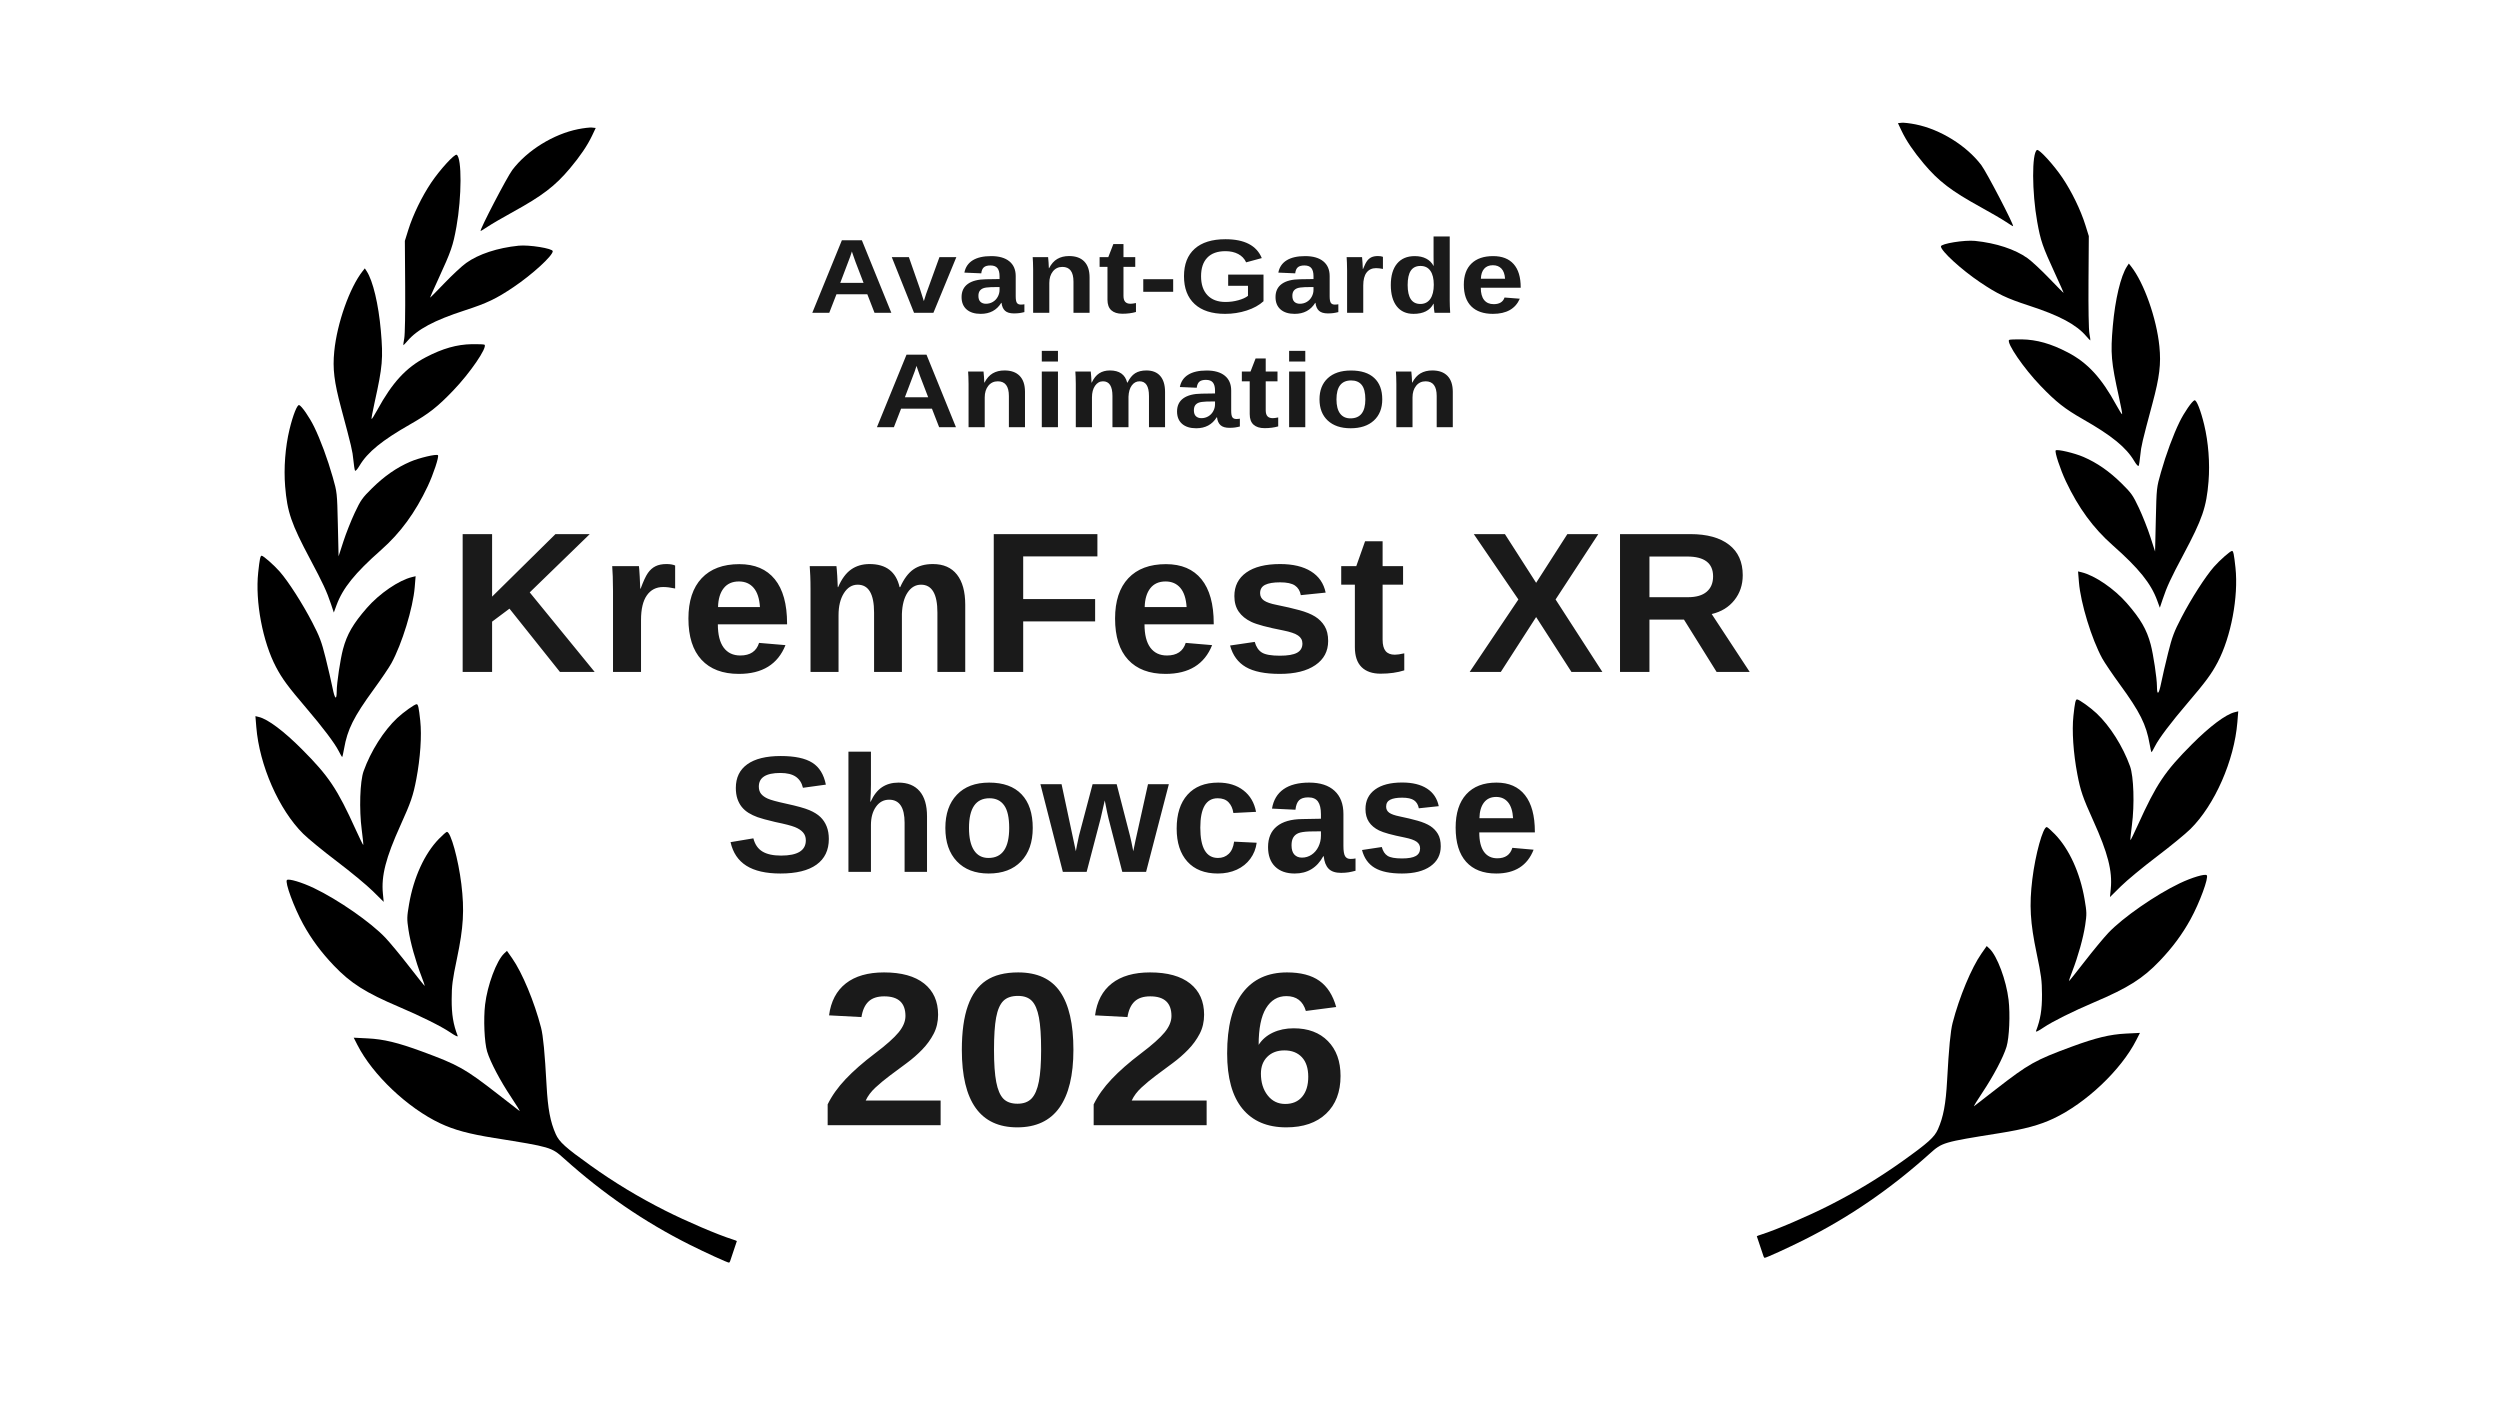
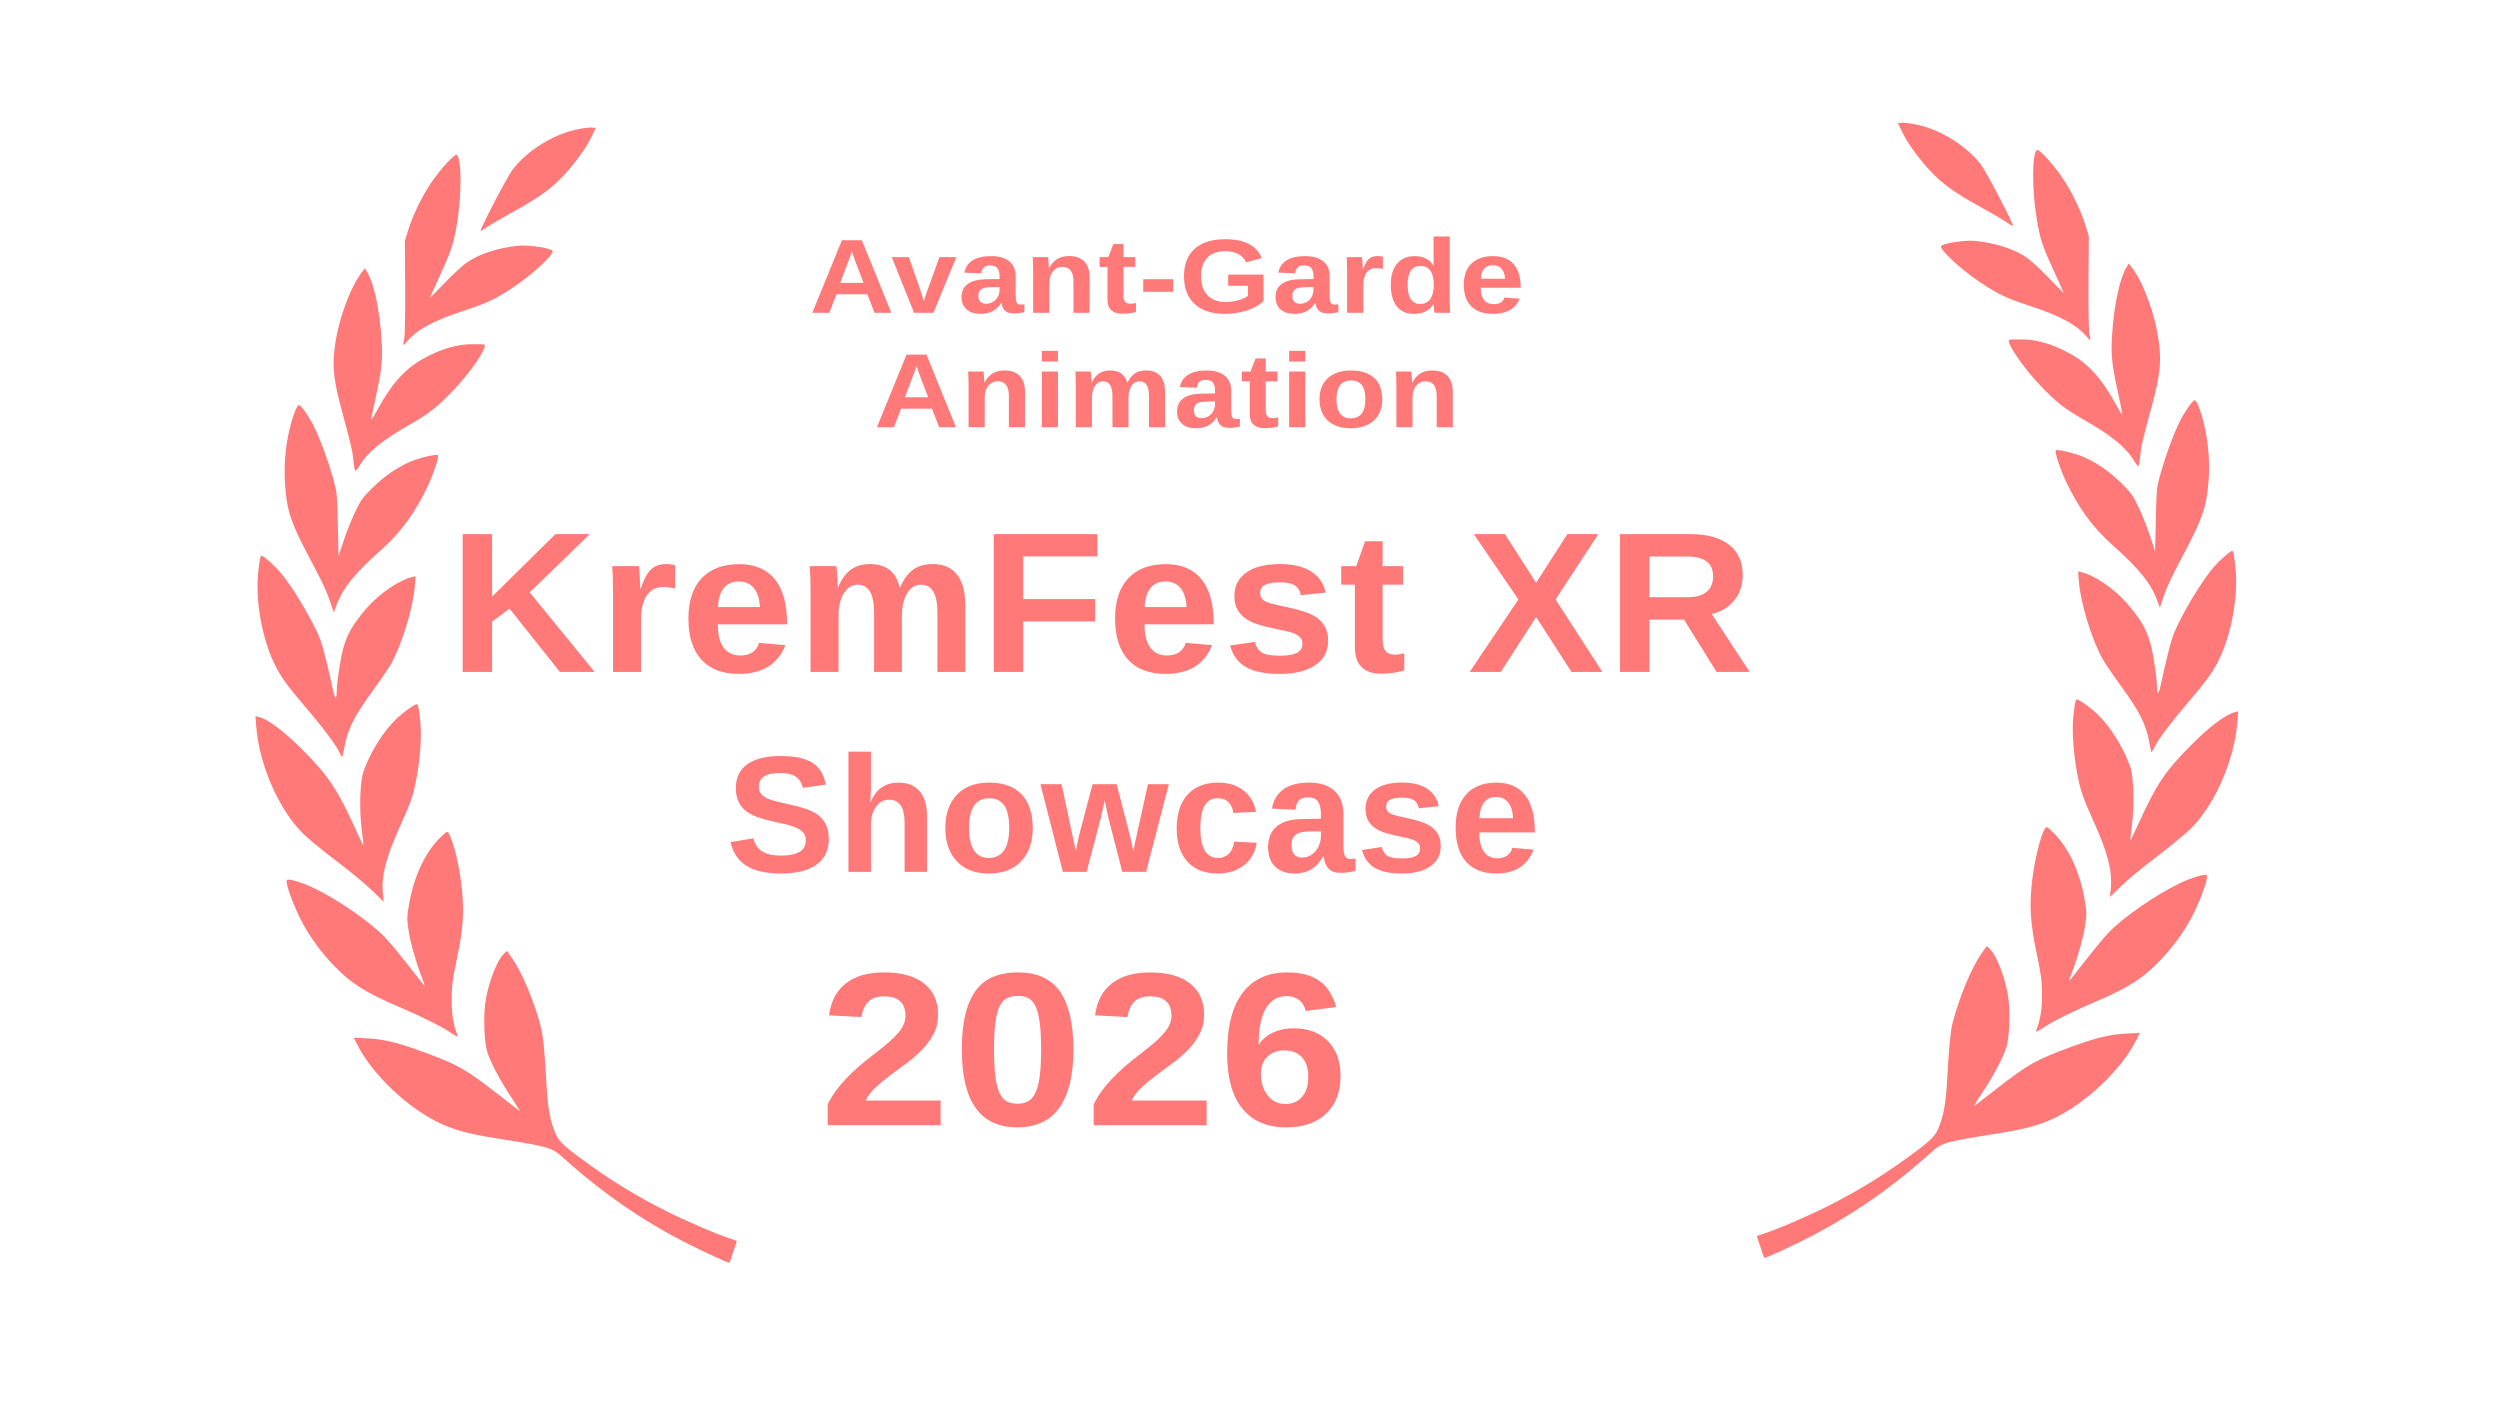
<svg xmlns="http://www.w3.org/2000/svg" width="1280" height="720" viewBox="0 0 1280 720" version="1.1" id="svg1" xml:space="preserve">
  <defs id="defs1">
    <rect x="432" y="80" width="176" height="112" id="rect3" />
  </defs>
  <g id="layer1">
-     <text xml:space="preserve" style="font-weight:900;font-size:57.058px;line-height:0px;font-family:Arial;-inkscape-font-specification:'Arial Heavy';text-align:center;letter-spacing:0.611px;writing-mode:lr-tb;direction:ltr;text-anchor:middle;fill:#1a1a1a;stroke-width:0.842" x="605.683" y="169.344" id="text2" transform="scale(1.057315,0.9457917)">
-       <tspan id="tspan1" x="605.988" y="169.344" style="fill:#1a1a1a;stroke-width:0.842">Avant-Garde</tspan>
+     <text xml:space="preserve" style="font-weight:900;font-size:57.058px;line-height:0px;font-family:Arial;-inkscape-font-specification:'Arial Heavy';text-align:center;letter-spacing:0.611px;writing-mode:lr-tb;direction:ltr;text-anchor:middle;fill:#ff7979;stroke-width:0.842" x="605.683" y="169.344" id="text2" transform="scale(1.057315,0.9457917)">
+       <tspan id="tspan1" x="605.988" y="169.344" style="fill:#ff7979;stroke-width:0.842">Avant-Garde</tspan>
    </text>
-     <text xml:space="preserve" style="font-weight:900;font-size:103.578px;line-height:0px;font-family:Arial;-inkscape-font-specification:'Arial Heavy';text-align:center;letter-spacing:1.109px;writing-mode:lr-tb;direction:ltr;text-anchor:middle;fill:#1a1a1a;stroke-width:1.529" x="632.013" y="347.441" id="text4" transform="scale(1.009922,0.9901754)">
-       <tspan id="tspan2" x="632.567" y="347.441" style="fill:#1a1a1a;stroke-width:1.529">KremFest XR</tspan>
+     <text xml:space="preserve" style="font-weight:900;font-size:103.578px;line-height:0px;font-family:Arial;-inkscape-font-specification:'Arial Heavy';text-align:center;letter-spacing:1.109px;writing-mode:lr-tb;direction:ltr;text-anchor:middle;fill:#ff7979;stroke-width:1.529" x="632.013" y="347.441" id="text4" transform="scale(1.009922,0.9901754)">
+       <tspan id="tspan2" x="632.567" y="347.441" style="fill:#ff7979;stroke-width:1.529">KremFest XR</tspan>
    </text>
-     <text xml:space="preserve" style="font-weight:900;font-size:84.475px;line-height:0px;font-family:Arial;-inkscape-font-specification:'Arial Heavy';text-align:center;letter-spacing:0.904px;writing-mode:lr-tb;direction:ltr;text-anchor:middle;fill:#1a1a1a;stroke-width:1.247" x="643.541" y="443.853" id="text5" transform="scale(0.9942749,1.005758)">
-       <tspan id="tspan4" x="643.993" y="443.853" style="fill:#1a1a1a;stroke-width:1.247">Showcase</tspan>
+     <text xml:space="preserve" style="font-weight:900;font-size:84.475px;line-height:0px;font-family:Arial;-inkscape-font-specification:'Arial Heavy';text-align:center;letter-spacing:0.904px;writing-mode:lr-tb;direction:ltr;text-anchor:middle;fill:#ff7979;stroke-width:1.247" x="643.541" y="443.853" id="text5" transform="scale(0.9942749,1.005758)">
+       <tspan id="tspan4" x="643.993" y="443.853" style="fill:#ff7979;stroke-width:1.247">Showcase</tspan>
    </text>
-     <text xml:space="preserve" style="font-weight:900;font-size:116.021px;line-height:0px;font-family:Arial;-inkscape-font-specification:'Arial Heavy';text-align:center;letter-spacing:1.242px;writing-mode:lr-tb;direction:ltr;text-anchor:middle;fill:#1a1a1a;stroke-width:1.713" x="618.611" y="596.515" id="text7" transform="scale(1.035429,0.9657837)">
-       <tspan id="tspan5" x="619.232" y="596.515" style="fill:#1a1a1a;stroke-width:1.713">2026</tspan>
+     <text xml:space="preserve" style="font-weight:900;font-size:116.021px;line-height:0px;font-family:Arial;-inkscape-font-specification:'Arial Heavy';text-align:center;letter-spacing:1.242px;writing-mode:lr-tb;direction:ltr;text-anchor:middle;fill:#ff7979;stroke-width:1.713" x="618.611" y="596.515" id="text7" transform="scale(1.035429,0.9657837)">
+       <tspan id="tspan5" x="619.232" y="596.515" style="fill:#ff7979;stroke-width:1.713">2026</tspan>
    </text>
-     <path style="fill:#000000;fill-opacity:1.0;stroke-width:2;stroke:none;stroke-opacity:1;stroke-dasharray:none;paint-order:normal" d="m 902.928,643.232 c -0.559,-1.517 -3.441,-10.119 -3.441,-10.273 0,-0.086 1.06,-0.49 2.357,-0.899 7.516,-2.372 23.489,-9.209 34.405,-14.728 13.541,-6.845 25.919,-14.318 37.967,-22.922 13.05,-9.32 16.212,-12.168 18.016,-16.233 2.779,-6.259 4.025,-12.895 4.685,-24.964 0.914,-16.69 1.739,-25.304 2.83,-29.535 3.395,-13.164 9.649,-28.178 14.787,-35.504 l 2.666,-3.801 1.43,1.343 c 3.907,3.671 8.587,16.223 9.762,26.182 0.882,7.48 0.363,19.374 -1.048,24.033 -1.621,5.351 -6.709,15.008 -12.349,23.439 -2.821,4.217 -4.726,7.356 -4.233,6.977 0.492,-0.379 5.493,-4.259 11.113,-8.621 16.91,-13.128 20.097,-14.919 38.814,-21.819 12.373,-4.561 19.605,-6.305 27.845,-6.715 l 7.124,-0.354 -1.883,3.703 c -7.768,15.28 -25.75,32.311 -42.397,40.153 -7.169,3.377 -14.781,5.435 -27.782,7.511 -28.921,4.618 -29.148,4.685 -35.654,10.528 -20.117,18.067 -41.165,32.501 -64.291,44.089 -8.227,4.122 -19.344,9.193 -20.155,9.193 -0.153,0 -0.409,-0.353 -0.568,-0.785 z m 139.502,-115.326 c 2.273,-5.891 3.102,-10.929 3.071,-18.681 -0.028,-7.131 -0.375,-9.807 -2.731,-21.052 -3.323,-15.859 -3.837,-24.649 -2.223,-37.981 1.53,-12.63 5.428,-26.744 7.386,-26.744 0.339,0 2.213,1.646 4.164,3.658 7.31,7.537 12.892,19.757 15.204,33.285 1.141,6.677 1.164,7.632 0.317,13.247 -0.987,6.536 -3.566,15.786 -6.595,23.654 -1.045,2.715 -1.835,5.002 -1.754,5.083 0.081,0.081 3.681,-4.42 8.002,-10.002 4.32,-5.581 9.81,-12.214 12.199,-14.738 7.42,-7.841 24.17,-19.477 36.55,-25.391 6.211,-2.967 12.978,-4.984 13.838,-4.124 1.124,1.124 -3.657,14.107 -8.301,22.545 -4.247,7.716 -9.238,14.452 -15.801,21.322 -8.602,9.005 -16.17,13.792 -33.376,21.11 -11.126,4.732 -21.521,9.91 -26.065,12.983 -2.755,1.864 -4.153,2.52 -3.885,1.825 z m 38.287,-72.861 c 0.888,-9.09 -1.497,-18.364 -8.975,-34.892 -5.36,-11.847 -6.528,-15.251 -8.142,-23.725 -2.06,-10.821 -2.829,-22.275 -2.008,-29.905 0.73,-6.778 1.092,-8.428 1.852,-8.428 1.02,0 6.739,4.075 9.964,7.1 6.874,6.448 13.517,16.948 17.177,27.148 1.882,5.246 2.34,19.634 0.959,30.128 -0.543,4.128 -0.895,7.598 -0.782,7.711 0.113,0.113 1.841,-3.406 3.841,-7.82 9.498,-20.965 13.796,-27.387 27.599,-41.231 9.214,-9.242 17.35,-15.345 21.973,-16.484 l 1.81,-0.446 -0.452,5.587 c -1.587,19.609 -11.572,42.329 -24.023,54.659 -2.544,2.52 -10.344,8.91 -17.333,14.202 -6.989,5.292 -15.22,12.104 -18.291,15.139 l -5.585,5.517 z m 19.878,-74.167 c -1.724,-9.901 -4.931,-16.314 -15.203,-30.407 -3.8,-5.214 -7.863,-11.216 -9.027,-13.339 -5.431,-9.897 -11.079,-28.33 -11.946,-38.981 l -0.455,-5.587 1.81,0.437 c 6.774,1.635 16.702,8.412 23.142,15.796 7.069,8.105 10.189,13.494 12.226,21.12 1.367,5.118 3.198,17.337 3.213,21.445 0.018,4.987 0.967,4.274 2.144,-1.61 0.637,-3.187 2.244,-10.135 3.57,-15.439 2.072,-8.287 3.033,-10.84 6.825,-18.144 5.039,-9.704 12.23,-20.918 16.645,-25.957 2.913,-3.324 8.374,-8.133 9.253,-8.146 0.677,-0.011 1.034,1.729 1.77,8.605 1.591,14.873 -2.285,35.426 -9.129,48.412 -3.161,5.997 -6.128,10.019 -15.434,20.92 -8.521,9.98 -14.599,18.031 -16.614,22.008 -0.866,1.709 -1.682,3.108 -1.814,3.108 -0.132,0 -0.571,-1.907 -0.977,-4.239 z m 3.887,-73.43 c -3.216,-8.777 -9.366,-16.404 -22.808,-28.289 -9.963,-8.809 -17.503,-19.111 -23.916,-32.679 -2.909,-6.155 -5.891,-15.21 -5.227,-15.875 0.736,-0.736 9.611,1.355 14.208,3.347 7.011,3.038 13.2,7.339 19.531,13.572 4.986,4.909 5.799,6.062 8.869,12.585 1.859,3.95 4.479,10.574 5.822,14.722 l 2.442,7.541 0.378,-16.338 c 0.377,-16.315 0.381,-16.35 2.613,-24.194 2.646,-9.301 6.31,-19.211 9.547,-25.824 2.381,-4.865 6.381,-10.66 7.641,-11.07 1.013,-0.33 3.154,5.061 4.942,12.446 2.175,8.981 3.008,19.829 2.24,29.161 -1.085,13.187 -3.128,19.129 -12.857,37.39 -6.48,12.162 -8.463,16.436 -10.616,22.876 l -1.45,4.338 z m -11.761,-71.411 c -4.137,-6.989 -11.459,-12.965 -26.16,-21.349 -9.434,-5.381 -13.765,-8.787 -21.802,-17.146 -8.626,-8.973 -17.572,-22.031 -16.099,-23.499 0.212,-0.211 3.118,-0.339 6.459,-0.284 7.703,0.128 15.01,2.198 23.591,6.684 10.162,5.313 17.208,12.964 24.884,27.023 1.472,2.696 2.793,4.784 2.936,4.641 0.143,-0.143 -0.578,-4.045 -1.603,-8.671 -4.037,-18.218 -4.402,-22.441 -3.16,-36.581 1.19,-13.554 4.05,-25.565 7.254,-30.465 l 0.948,-1.45 1.147,1.458 c 6.632,8.431 13.055,26.589 14.492,40.968 0.898,8.988 0.093,15.629 -3.539,29.175 -5.3,19.765 -5.793,21.863 -6.236,26.534 -0.244,2.575 -0.62,5.011 -0.836,5.414 -0.228,0.425 -1.183,-0.604 -2.277,-2.452 z m -24.508,-63.847 c -5.12,-6.017 -13.72,-10.618 -29.36,-15.707 -11.515,-3.747 -16.126,-5.95 -25.065,-11.974 -9.606,-6.474 -20.04,-16.03 -20.04,-18.354 0,-1.409 12.123,-3.367 17.465,-2.819 10.828,1.109 20.486,4.292 26.889,8.861 2.105,1.502 7.126,6.174 11.157,10.382 4.031,4.208 7.33,7.522 7.33,7.366 0,-0.157 -1.938,-4.5 -4.307,-9.651 -6.527,-14.192 -7.477,-16.944 -9.23,-26.729 -2.719,-15.173 -2.793,-35.131 -0.137,-36.773 1.039,-0.642 8.581,7.592 13.075,14.276 4.755,7.072 9.338,16.517 11.718,24.15 l 1.763,5.656 -0.16,23.249 c -0.094,13.604 0.101,24.663 0.47,26.656 0.346,1.874 0.56,3.456 0.474,3.517 -0.085,0.06 -1.004,-0.887 -2.041,-2.105 z m -41.16,-58.595 c -1.901,-1.283 -7.698,-4.664 -12.882,-7.515 -15.078,-8.29 -21.583,-13.256 -29.166,-22.261 -5.266,-6.254 -8.986,-11.749 -11.404,-16.849 l -1.855,-3.912 1.951,-0.202 c 1.073,-0.111 4.256,0.26 7.074,0.824 12.644,2.532 26.074,10.857 33.666,20.869 2.686,3.542 16.886,30.85 16.255,31.259 -0.1,0.065 -1.736,-0.932 -3.637,-2.215 z" id="path1" />
-     <text xml:space="preserve" id="text3" style="font-weight:900;font-size:26.667px;font-family:Arial;-inkscape-font-specification:'Arial Heavy';text-align:center;writing-mode:lr-tb;direction:ltr;white-space:pre;shape-inside:url(#rect3);display:inline;fill:#000000;fill-opacity:1;stroke:none;stroke-width:2;stroke-dasharray:none;stroke-opacity:1;paint-order:normal" />
-     <path style="fill:#000000;fill-opacity:1.0;stroke-width:2;stroke:none;stroke-opacity:1;stroke-dasharray:none;paint-order:normal" d="m 373.831,645.691 c 0.559,-1.517 3.441,-10.119 3.441,-10.273 0,-0.086 -1.06,-0.49 -2.357,-0.899 -7.516,-2.372 -23.489,-9.209 -34.405,-14.728 -13.541,-6.845 -25.919,-14.318 -37.967,-22.922 -13.05,-9.32 -16.212,-12.168 -18.016,-16.233 -2.779,-6.259 -4.025,-12.895 -4.685,-24.964 -0.914,-16.69 -1.739,-25.304 -2.83,-29.535 -3.395,-13.164 -9.649,-28.178 -14.787,-35.504 l -2.666,-3.801 -1.43,1.343 c -3.907,3.671 -8.587,16.223 -9.762,26.182 -0.882,7.48 -0.363,19.374 1.048,24.033 1.621,5.351 6.709,15.008 12.349,23.439 2.821,4.217 4.726,7.356 4.233,6.977 -0.492,-0.379 -5.493,-4.259 -11.113,-8.621 -16.91,-13.128 -20.097,-14.919 -38.814,-21.819 -12.373,-4.561 -19.605,-6.305 -27.845,-6.715 l -7.124,-0.354 1.883,3.703 c 7.768,15.28 25.75,32.311 42.397,40.153 7.169,3.377 14.781,5.435 27.782,7.511 28.921,4.618 29.148,4.685 35.654,10.528 20.117,18.067 41.165,32.501 64.291,44.089 8.227,4.122 19.344,9.193 20.155,9.193 0.153,0 0.409,-0.353 0.568,-0.785 z M 234.329,530.364 c -2.273,-5.891 -3.102,-10.929 -3.071,-18.681 0.028,-7.131 0.375,-9.807 2.731,-21.052 3.323,-15.859 3.837,-24.649 2.223,-37.981 -1.53,-12.63 -5.428,-26.744 -7.386,-26.744 -0.339,0 -2.213,1.646 -4.164,3.658 -7.31,7.537 -12.892,19.757 -15.204,33.285 -1.141,6.677 -1.164,7.632 -0.317,13.247 0.987,6.536 3.566,15.786 6.595,23.654 1.045,2.715 1.835,5.002 1.754,5.083 -0.081,0.081 -3.681,-4.42 -8.002,-10.002 -4.32,-5.581 -9.81,-12.214 -12.199,-14.738 -7.42,-7.841 -24.17,-19.477 -36.55,-25.391 -6.211,-2.967 -12.978,-4.984 -13.838,-4.124 -1.124,1.124 3.657,14.107 8.301,22.545 4.247,7.716 9.238,14.452 15.801,21.322 8.602,9.005 16.17,13.792 33.376,21.11 11.126,4.732 21.521,9.91 26.065,12.983 2.755,1.864 4.153,2.52 3.885,1.825 z m -38.287,-72.861 c -0.888,-9.09 1.497,-18.364 8.975,-34.892 5.36,-11.847 6.528,-15.251 8.142,-23.725 2.06,-10.821 2.829,-22.275 2.008,-29.905 -0.73,-6.778 -1.092,-8.428 -1.852,-8.428 -1.02,0 -6.739,4.075 -9.964,7.1 -6.874,6.448 -13.517,16.948 -17.177,27.148 -1.882,5.246 -2.34,19.634 -0.959,30.128 0.543,4.128 0.895,7.598 0.782,7.711 -0.113,0.113 -1.841,-3.406 -3.841,-7.82 -9.498,-20.965 -13.796,-27.387 -27.599,-41.231 -9.214,-9.242 -17.35,-15.345 -21.973,-16.484 l -1.81,-0.446 0.452,5.587 c 1.587,19.609 11.572,42.329 24.023,54.659 2.544,2.52 10.344,8.91 17.333,14.202 6.989,5.292 15.22,12.104 18.291,15.139 l 5.585,5.517 z m -19.878,-74.167 c 1.724,-9.901 4.931,-16.314 15.203,-30.407 3.8,-5.214 7.863,-11.216 9.027,-13.339 5.431,-9.897 11.079,-28.33 11.946,-38.981 l 0.455,-5.587 -1.81,0.437 c -6.774,1.635 -16.702,8.412 -23.142,15.796 -7.069,8.105 -10.189,13.494 -12.226,21.12 -1.367,5.118 -3.198,17.337 -3.213,21.445 -0.018,4.987 -0.967,4.274 -2.144,-1.61 -0.637,-3.187 -2.244,-10.135 -3.57,-15.439 -2.072,-8.287 -3.033,-10.84 -6.825,-18.144 -5.039,-9.704 -12.23,-20.918 -16.645,-25.957 -2.913,-3.324 -8.374,-8.133 -9.253,-8.146 -0.677,-0.011 -1.034,1.729 -1.77,8.605 -1.591,14.873 2.285,35.426 9.129,48.412 3.161,5.997 6.128,10.019 15.434,20.92 8.521,9.98 14.599,18.031 16.614,22.008 0.866,1.709 1.682,3.108 1.814,3.108 0.132,0 0.571,-1.907 0.977,-4.239 z m -3.887,-73.43 c 3.216,-8.777 9.366,-16.404 22.808,-28.289 9.963,-8.809 17.503,-19.111 23.916,-32.679 2.909,-6.155 5.891,-15.21 5.227,-15.875 -0.736,-0.736 -9.611,1.355 -14.208,3.347 -7.011,3.038 -13.2,7.339 -19.531,13.572 -4.986,4.909 -5.799,6.062 -8.869,12.585 -1.859,3.95 -4.479,10.574 -5.822,14.722 l -2.442,7.541 -0.378,-16.338 c -0.377,-16.315 -0.381,-16.35 -2.613,-24.194 -2.646,-9.301 -6.31,-19.211 -9.547,-25.824 -2.381,-4.865 -6.381,-10.66 -7.641,-11.07 -1.013,-0.33 -3.154,5.061 -4.942,12.446 -2.175,8.981 -3.008,19.829 -2.24,29.161 1.085,13.187 3.128,19.129 12.857,37.39 6.48,12.162 8.463,16.436 10.616,22.876 l 1.45,4.338 z m 11.761,-71.411 c 4.137,-6.989 11.459,-12.965 26.16,-21.349 9.434,-5.381 13.765,-8.787 21.802,-17.146 8.626,-8.973 17.572,-22.031 16.099,-23.499 -0.212,-0.211 -3.118,-0.339 -6.459,-0.284 -7.703,0.128 -15.01,2.198 -23.591,6.684 -10.162,5.313 -17.208,12.964 -24.884,27.023 -1.472,2.696 -2.793,4.784 -2.936,4.641 -0.143,-0.143 0.578,-4.045 1.603,-8.671 4.037,-18.218 4.402,-22.441 3.16,-36.581 -1.19,-13.554 -4.05,-25.565 -7.254,-30.465 l -0.948,-1.45 -1.147,1.458 c -6.632,8.431 -13.055,26.589 -14.492,40.968 -0.898,8.988 -0.093,15.629 3.539,29.175 5.3,19.765 5.793,21.863 6.236,26.534 0.244,2.575 0.62,5.011 0.836,5.414 0.228,0.425 1.183,-0.604 2.277,-2.452 z m 24.508,-63.847 c 5.12,-6.017 13.72,-10.618 29.36,-15.707 11.515,-3.747 16.126,-5.95 25.065,-11.974 9.606,-6.474 20.04,-16.03 20.04,-18.354 0,-1.409 -12.123,-3.367 -17.465,-2.819 -10.828,1.109 -20.486,4.292 -26.889,8.861 -2.105,1.502 -7.126,6.174 -11.157,10.382 -4.031,4.208 -7.33,7.522 -7.33,7.366 0,-0.157 1.938,-4.5 4.307,-9.651 6.527,-14.192 7.477,-16.944 9.23,-26.729 2.719,-15.173 2.793,-35.131 0.137,-36.773 -1.039,-0.642 -8.581,7.592 -13.075,14.276 -4.755,7.072 -9.338,16.517 -11.718,24.15 l -1.763,5.656 0.16,23.249 c 0.094,13.604 -0.101,24.663 -0.47,26.656 -0.346,1.874 -0.56,3.456 -0.474,3.517 0.085,0.06 1.004,-0.887 2.041,-2.105 z m 41.16,-58.595 c 1.901,-1.283 7.698,-4.664 12.882,-7.515 15.078,-8.29 21.583,-13.256 29.166,-22.261 5.266,-6.254 8.986,-11.749 11.404,-16.849 l 1.855,-3.912 -1.951,-0.202 c -1.073,-0.111 -4.256,0.26 -7.074,0.824 -12.644,2.532 -26.074,10.857 -33.666,20.869 -2.686,3.542 -16.886,30.85 -16.255,31.259 0.1,0.065 1.736,-0.932 3.637,-2.215 z" id="path8" />
-     <text xml:space="preserve" style="font-weight:900;font-size:57.058px;line-height:0px;font-family:Arial;-inkscape-font-specification:'Arial Heavy';text-align:center;letter-spacing:0.611px;writing-mode:lr-tb;direction:ltr;text-anchor:middle;fill:#1a1a1a;stroke-width:0.842" x="605.683" y="231.276" id="text6" transform="scale(1.057315,0.9457917)">
-       <tspan id="tspan3" x="605.988" y="231.276" style="fill:#1a1a1a;stroke-width:0.842">Animation</tspan>
+     <path style="fill:#ff7979;fill-opacity:1.0;stroke-width:2;stroke:none;stroke-opacity:1;stroke-dasharray:none;paint-order:normal" d="m 902.928,643.232 c -0.559,-1.517 -3.441,-10.119 -3.441,-10.273 0,-0.086 1.06,-0.49 2.357,-0.899 7.516,-2.372 23.489,-9.209 34.405,-14.728 13.541,-6.845 25.919,-14.318 37.967,-22.922 13.05,-9.32 16.212,-12.168 18.016,-16.233 2.779,-6.259 4.025,-12.895 4.685,-24.964 0.914,-16.69 1.739,-25.304 2.83,-29.535 3.395,-13.164 9.649,-28.178 14.787,-35.504 l 2.666,-3.801 1.43,1.343 c 3.907,3.671 8.587,16.223 9.762,26.182 0.882,7.48 0.363,19.374 -1.048,24.033 -1.621,5.351 -6.709,15.008 -12.349,23.439 -2.821,4.217 -4.726,7.356 -4.233,6.977 0.492,-0.379 5.493,-4.259 11.113,-8.621 16.91,-13.128 20.097,-14.919 38.814,-21.819 12.373,-4.561 19.605,-6.305 27.845,-6.715 l 7.124,-0.354 -1.883,3.703 c -7.768,15.28 -25.75,32.311 -42.397,40.153 -7.169,3.377 -14.781,5.435 -27.782,7.511 -28.921,4.618 -29.148,4.685 -35.654,10.528 -20.117,18.067 -41.165,32.501 -64.291,44.089 -8.227,4.122 -19.344,9.193 -20.155,9.193 -0.153,0 -0.409,-0.353 -0.568,-0.785 z m 139.502,-115.326 c 2.273,-5.891 3.102,-10.929 3.071,-18.681 -0.028,-7.131 -0.375,-9.807 -2.731,-21.052 -3.323,-15.859 -3.837,-24.649 -2.223,-37.981 1.53,-12.63 5.428,-26.744 7.386,-26.744 0.339,0 2.213,1.646 4.164,3.658 7.31,7.537 12.892,19.757 15.204,33.285 1.141,6.677 1.164,7.632 0.317,13.247 -0.987,6.536 -3.566,15.786 -6.595,23.654 -1.045,2.715 -1.835,5.002 -1.754,5.083 0.081,0.081 3.681,-4.42 8.002,-10.002 4.32,-5.581 9.81,-12.214 12.199,-14.738 7.42,-7.841 24.17,-19.477 36.55,-25.391 6.211,-2.967 12.978,-4.984 13.838,-4.124 1.124,1.124 -3.657,14.107 -8.301,22.545 -4.247,7.716 -9.238,14.452 -15.801,21.322 -8.602,9.005 -16.17,13.792 -33.376,21.11 -11.126,4.732 -21.521,9.91 -26.065,12.983 -2.755,1.864 -4.153,2.52 -3.885,1.825 z m 38.287,-72.861 c 0.888,-9.09 -1.497,-18.364 -8.975,-34.892 -5.36,-11.847 -6.528,-15.251 -8.142,-23.725 -2.06,-10.821 -2.829,-22.275 -2.008,-29.905 0.73,-6.778 1.092,-8.428 1.852,-8.428 1.02,0 6.739,4.075 9.964,7.1 6.874,6.448 13.517,16.948 17.177,27.148 1.882,5.246 2.34,19.634 0.959,30.128 -0.543,4.128 -0.895,7.598 -0.782,7.711 0.113,0.113 1.841,-3.406 3.841,-7.82 9.498,-20.965 13.796,-27.387 27.599,-41.231 9.214,-9.242 17.35,-15.345 21.973,-16.484 l 1.81,-0.446 -0.452,5.587 c -1.587,19.609 -11.572,42.329 -24.023,54.659 -2.544,2.52 -10.344,8.91 -17.333,14.202 -6.989,5.292 -15.22,12.104 -18.291,15.139 l -5.585,5.517 z m 19.878,-74.167 c -1.724,-9.901 -4.931,-16.314 -15.203,-30.407 -3.8,-5.214 -7.863,-11.216 -9.027,-13.339 -5.431,-9.897 -11.079,-28.33 -11.946,-38.981 l -0.455,-5.587 1.81,0.437 c 6.774,1.635 16.702,8.412 23.142,15.796 7.069,8.105 10.189,13.494 12.226,21.12 1.367,5.118 3.198,17.337 3.213,21.445 0.018,4.987 0.967,4.274 2.144,-1.61 0.637,-3.187 2.244,-10.135 3.57,-15.439 2.072,-8.287 3.033,-10.84 6.825,-18.144 5.039,-9.704 12.23,-20.918 16.645,-25.957 2.913,-3.324 8.374,-8.133 9.253,-8.146 0.677,-0.011 1.034,1.729 1.77,8.605 1.591,14.873 -2.285,35.426 -9.129,48.412 -3.161,5.997 -6.128,10.019 -15.434,20.92 -8.521,9.98 -14.599,18.031 -16.614,22.008 -0.866,1.709 -1.682,3.108 -1.814,3.108 -0.132,0 -0.571,-1.907 -0.977,-4.239 z m 3.887,-73.43 c -3.216,-8.777 -9.366,-16.404 -22.808,-28.289 -9.963,-8.809 -17.503,-19.111 -23.916,-32.679 -2.909,-6.155 -5.891,-15.21 -5.227,-15.875 0.736,-0.736 9.611,1.355 14.208,3.347 7.011,3.038 13.2,7.339 19.531,13.572 4.986,4.909 5.799,6.062 8.869,12.585 1.859,3.95 4.479,10.574 5.822,14.722 l 2.442,7.541 0.378,-16.338 c 0.377,-16.315 0.381,-16.35 2.613,-24.194 2.646,-9.301 6.31,-19.211 9.547,-25.824 2.381,-4.865 6.381,-10.66 7.641,-11.07 1.013,-0.33 3.154,5.061 4.942,12.446 2.175,8.981 3.008,19.829 2.24,29.161 -1.085,13.187 -3.128,19.129 -12.857,37.39 -6.48,12.162 -8.463,16.436 -10.616,22.876 l -1.45,4.338 z m -11.761,-71.411 c -4.137,-6.989 -11.459,-12.965 -26.16,-21.349 -9.434,-5.381 -13.765,-8.787 -21.802,-17.146 -8.626,-8.973 -17.572,-22.031 -16.099,-23.499 0.212,-0.211 3.118,-0.339 6.459,-0.284 7.703,0.128 15.01,2.198 23.591,6.684 10.162,5.313 17.208,12.964 24.884,27.023 1.472,2.696 2.793,4.784 2.936,4.641 0.143,-0.143 -0.578,-4.045 -1.603,-8.671 -4.037,-18.218 -4.402,-22.441 -3.16,-36.581 1.19,-13.554 4.05,-25.565 7.254,-30.465 l 0.948,-1.45 1.147,1.458 c 6.632,8.431 13.055,26.589 14.492,40.968 0.898,8.988 0.093,15.629 -3.539,29.175 -5.3,19.765 -5.793,21.863 -6.236,26.534 -0.244,2.575 -0.62,5.011 -0.836,5.414 -0.228,0.425 -1.183,-0.604 -2.277,-2.452 z m -24.508,-63.847 c -5.12,-6.017 -13.72,-10.618 -29.36,-15.707 -11.515,-3.747 -16.126,-5.95 -25.065,-11.974 -9.606,-6.474 -20.04,-16.03 -20.04,-18.354 0,-1.409 12.123,-3.367 17.465,-2.819 10.828,1.109 20.486,4.292 26.889,8.861 2.105,1.502 7.126,6.174 11.157,10.382 4.031,4.208 7.33,7.522 7.33,7.366 0,-0.157 -1.938,-4.5 -4.307,-9.651 -6.527,-14.192 -7.477,-16.944 -9.23,-26.729 -2.719,-15.173 -2.793,-35.131 -0.137,-36.773 1.039,-0.642 8.581,7.592 13.075,14.276 4.755,7.072 9.338,16.517 11.718,24.15 l 1.763,5.656 -0.16,23.249 c -0.094,13.604 0.101,24.663 0.47,26.656 0.346,1.874 0.56,3.456 0.474,3.517 -0.085,0.06 -1.004,-0.887 -2.041,-2.105 z m -41.16,-58.595 c -1.901,-1.283 -7.698,-4.664 -12.882,-7.515 -15.078,-8.29 -21.583,-13.256 -29.166,-22.261 -5.266,-6.254 -8.986,-11.749 -11.404,-16.849 l -1.855,-3.912 1.951,-0.202 c 1.073,-0.111 4.256,0.26 7.074,0.824 12.644,2.532 26.074,10.857 33.666,20.869 2.686,3.542 16.886,30.85 16.255,31.259 -0.1,0.065 -1.736,-0.932 -3.637,-2.215 z" id="path1" />
+     <text xml:space="preserve" id="text3" style="font-weight:900;font-size:26.667px;font-family:Arial;-inkscape-font-specification:'Arial Heavy';text-align:center;writing-mode:lr-tb;direction:ltr;white-space:pre;shape-inside:url(#rect3);display:inline;fill:#ff7979;fill-opacity:1;stroke:none;stroke-width:2;stroke-dasharray:none;stroke-opacity:1;paint-order:normal" />
+     <path style="fill:#ff7979;fill-opacity:1.0;stroke-width:2;stroke:none;stroke-opacity:1;stroke-dasharray:none;paint-order:normal" d="m 373.831,645.691 c 0.559,-1.517 3.441,-10.119 3.441,-10.273 0,-0.086 -1.06,-0.49 -2.357,-0.899 -7.516,-2.372 -23.489,-9.209 -34.405,-14.728 -13.541,-6.845 -25.919,-14.318 -37.967,-22.922 -13.05,-9.32 -16.212,-12.168 -18.016,-16.233 -2.779,-6.259 -4.025,-12.895 -4.685,-24.964 -0.914,-16.69 -1.739,-25.304 -2.83,-29.535 -3.395,-13.164 -9.649,-28.178 -14.787,-35.504 l -2.666,-3.801 -1.43,1.343 c -3.907,3.671 -8.587,16.223 -9.762,26.182 -0.882,7.48 -0.363,19.374 1.048,24.033 1.621,5.351 6.709,15.008 12.349,23.439 2.821,4.217 4.726,7.356 4.233,6.977 -0.492,-0.379 -5.493,-4.259 -11.113,-8.621 -16.91,-13.128 -20.097,-14.919 -38.814,-21.819 -12.373,-4.561 -19.605,-6.305 -27.845,-6.715 l -7.124,-0.354 1.883,3.703 c 7.768,15.28 25.75,32.311 42.397,40.153 7.169,3.377 14.781,5.435 27.782,7.511 28.921,4.618 29.148,4.685 35.654,10.528 20.117,18.067 41.165,32.501 64.291,44.089 8.227,4.122 19.344,9.193 20.155,9.193 0.153,0 0.409,-0.353 0.568,-0.785 z M 234.329,530.364 c -2.273,-5.891 -3.102,-10.929 -3.071,-18.681 0.028,-7.131 0.375,-9.807 2.731,-21.052 3.323,-15.859 3.837,-24.649 2.223,-37.981 -1.53,-12.63 -5.428,-26.744 -7.386,-26.744 -0.339,0 -2.213,1.646 -4.164,3.658 -7.31,7.537 -12.892,19.757 -15.204,33.285 -1.141,6.677 -1.164,7.632 -0.317,13.247 0.987,6.536 3.566,15.786 6.595,23.654 1.045,2.715 1.835,5.002 1.754,5.083 -0.081,0.081 -3.681,-4.42 -8.002,-10.002 -4.32,-5.581 -9.81,-12.214 -12.199,-14.738 -7.42,-7.841 -24.17,-19.477 -36.55,-25.391 -6.211,-2.967 -12.978,-4.984 -13.838,-4.124 -1.124,1.124 3.657,14.107 8.301,22.545 4.247,7.716 9.238,14.452 15.801,21.322 8.602,9.005 16.17,13.792 33.376,21.11 11.126,4.732 21.521,9.91 26.065,12.983 2.755,1.864 4.153,2.52 3.885,1.825 z m -38.287,-72.861 c -0.888,-9.09 1.497,-18.364 8.975,-34.892 5.36,-11.847 6.528,-15.251 8.142,-23.725 2.06,-10.821 2.829,-22.275 2.008,-29.905 -0.73,-6.778 -1.092,-8.428 -1.852,-8.428 -1.02,0 -6.739,4.075 -9.964,7.1 -6.874,6.448 -13.517,16.948 -17.177,27.148 -1.882,5.246 -2.34,19.634 -0.959,30.128 0.543,4.128 0.895,7.598 0.782,7.711 -0.113,0.113 -1.841,-3.406 -3.841,-7.82 -9.498,-20.965 -13.796,-27.387 -27.599,-41.231 -9.214,-9.242 -17.35,-15.345 -21.973,-16.484 l -1.81,-0.446 0.452,5.587 c 1.587,19.609 11.572,42.329 24.023,54.659 2.544,2.52 10.344,8.91 17.333,14.202 6.989,5.292 15.22,12.104 18.291,15.139 l 5.585,5.517 z m -19.878,-74.167 c 1.724,-9.901 4.931,-16.314 15.203,-30.407 3.8,-5.214 7.863,-11.216 9.027,-13.339 5.431,-9.897 11.079,-28.33 11.946,-38.981 l 0.455,-5.587 -1.81,0.437 c -6.774,1.635 -16.702,8.412 -23.142,15.796 -7.069,8.105 -10.189,13.494 -12.226,21.12 -1.367,5.118 -3.198,17.337 -3.213,21.445 -0.018,4.987 -0.967,4.274 -2.144,-1.61 -0.637,-3.187 -2.244,-10.135 -3.57,-15.439 -2.072,-8.287 -3.033,-10.84 -6.825,-18.144 -5.039,-9.704 -12.23,-20.918 -16.645,-25.957 -2.913,-3.324 -8.374,-8.133 -9.253,-8.146 -0.677,-0.011 -1.034,1.729 -1.77,8.605 -1.591,14.873 2.285,35.426 9.129,48.412 3.161,5.997 6.128,10.019 15.434,20.92 8.521,9.98 14.599,18.031 16.614,22.008 0.866,1.709 1.682,3.108 1.814,3.108 0.132,0 0.571,-1.907 0.977,-4.239 z m -3.887,-73.43 c 3.216,-8.777 9.366,-16.404 22.808,-28.289 9.963,-8.809 17.503,-19.111 23.916,-32.679 2.909,-6.155 5.891,-15.21 5.227,-15.875 -0.736,-0.736 -9.611,1.355 -14.208,3.347 -7.011,3.038 -13.2,7.339 -19.531,13.572 -4.986,4.909 -5.799,6.062 -8.869,12.585 -1.859,3.95 -4.479,10.574 -5.822,14.722 l -2.442,7.541 -0.378,-16.338 c -0.377,-16.315 -0.381,-16.35 -2.613,-24.194 -2.646,-9.301 -6.31,-19.211 -9.547,-25.824 -2.381,-4.865 -6.381,-10.66 -7.641,-11.07 -1.013,-0.33 -3.154,5.061 -4.942,12.446 -2.175,8.981 -3.008,19.829 -2.24,29.161 1.085,13.187 3.128,19.129 12.857,37.39 6.48,12.162 8.463,16.436 10.616,22.876 l 1.45,4.338 z m 11.761,-71.411 c 4.137,-6.989 11.459,-12.965 26.16,-21.349 9.434,-5.381 13.765,-8.787 21.802,-17.146 8.626,-8.973 17.572,-22.031 16.099,-23.499 -0.212,-0.211 -3.118,-0.339 -6.459,-0.284 -7.703,0.128 -15.01,2.198 -23.591,6.684 -10.162,5.313 -17.208,12.964 -24.884,27.023 -1.472,2.696 -2.793,4.784 -2.936,4.641 -0.143,-0.143 0.578,-4.045 1.603,-8.671 4.037,-18.218 4.402,-22.441 3.16,-36.581 -1.19,-13.554 -4.05,-25.565 -7.254,-30.465 l -0.948,-1.45 -1.147,1.458 c -6.632,8.431 -13.055,26.589 -14.492,40.968 -0.898,8.988 -0.093,15.629 3.539,29.175 5.3,19.765 5.793,21.863 6.236,26.534 0.244,2.575 0.62,5.011 0.836,5.414 0.228,0.425 1.183,-0.604 2.277,-2.452 z m 24.508,-63.847 c 5.12,-6.017 13.72,-10.618 29.36,-15.707 11.515,-3.747 16.126,-5.95 25.065,-11.974 9.606,-6.474 20.04,-16.03 20.04,-18.354 0,-1.409 -12.123,-3.367 -17.465,-2.819 -10.828,1.109 -20.486,4.292 -26.889,8.861 -2.105,1.502 -7.126,6.174 -11.157,10.382 -4.031,4.208 -7.33,7.522 -7.33,7.366 0,-0.157 1.938,-4.5 4.307,-9.651 6.527,-14.192 7.477,-16.944 9.23,-26.729 2.719,-15.173 2.793,-35.131 0.137,-36.773 -1.039,-0.642 -8.581,7.592 -13.075,14.276 -4.755,7.072 -9.338,16.517 -11.718,24.15 l -1.763,5.656 0.16,23.249 c 0.094,13.604 -0.101,24.663 -0.47,26.656 -0.346,1.874 -0.56,3.456 -0.474,3.517 0.085,0.06 1.004,-0.887 2.041,-2.105 z m 41.16,-58.595 c 1.901,-1.283 7.698,-4.664 12.882,-7.515 15.078,-8.29 21.583,-13.256 29.166,-22.261 5.266,-6.254 8.986,-11.749 11.404,-16.849 l 1.855,-3.912 -1.951,-0.202 c -1.073,-0.111 -4.256,0.26 -7.074,0.824 -12.644,2.532 -26.074,10.857 -33.666,20.869 -2.686,3.542 -16.886,30.85 -16.255,31.259 0.1,0.065 1.736,-0.932 3.637,-2.215 z" id="path8" />
+     <text xml:space="preserve" style="font-weight:900;font-size:57.058px;line-height:0px;font-family:Arial;-inkscape-font-specification:'Arial Heavy';text-align:center;letter-spacing:0.611px;writing-mode:lr-tb;direction:ltr;text-anchor:middle;fill:#ff7979;stroke-width:0.842" x="605.683" y="231.276" id="text6" transform="scale(1.057315,0.9457917)">
+       <tspan id="tspan3" x="605.988" y="231.276" style="fill:#ff7979;stroke-width:0.842">Animation</tspan>
    </text>
  </g>
</svg>
